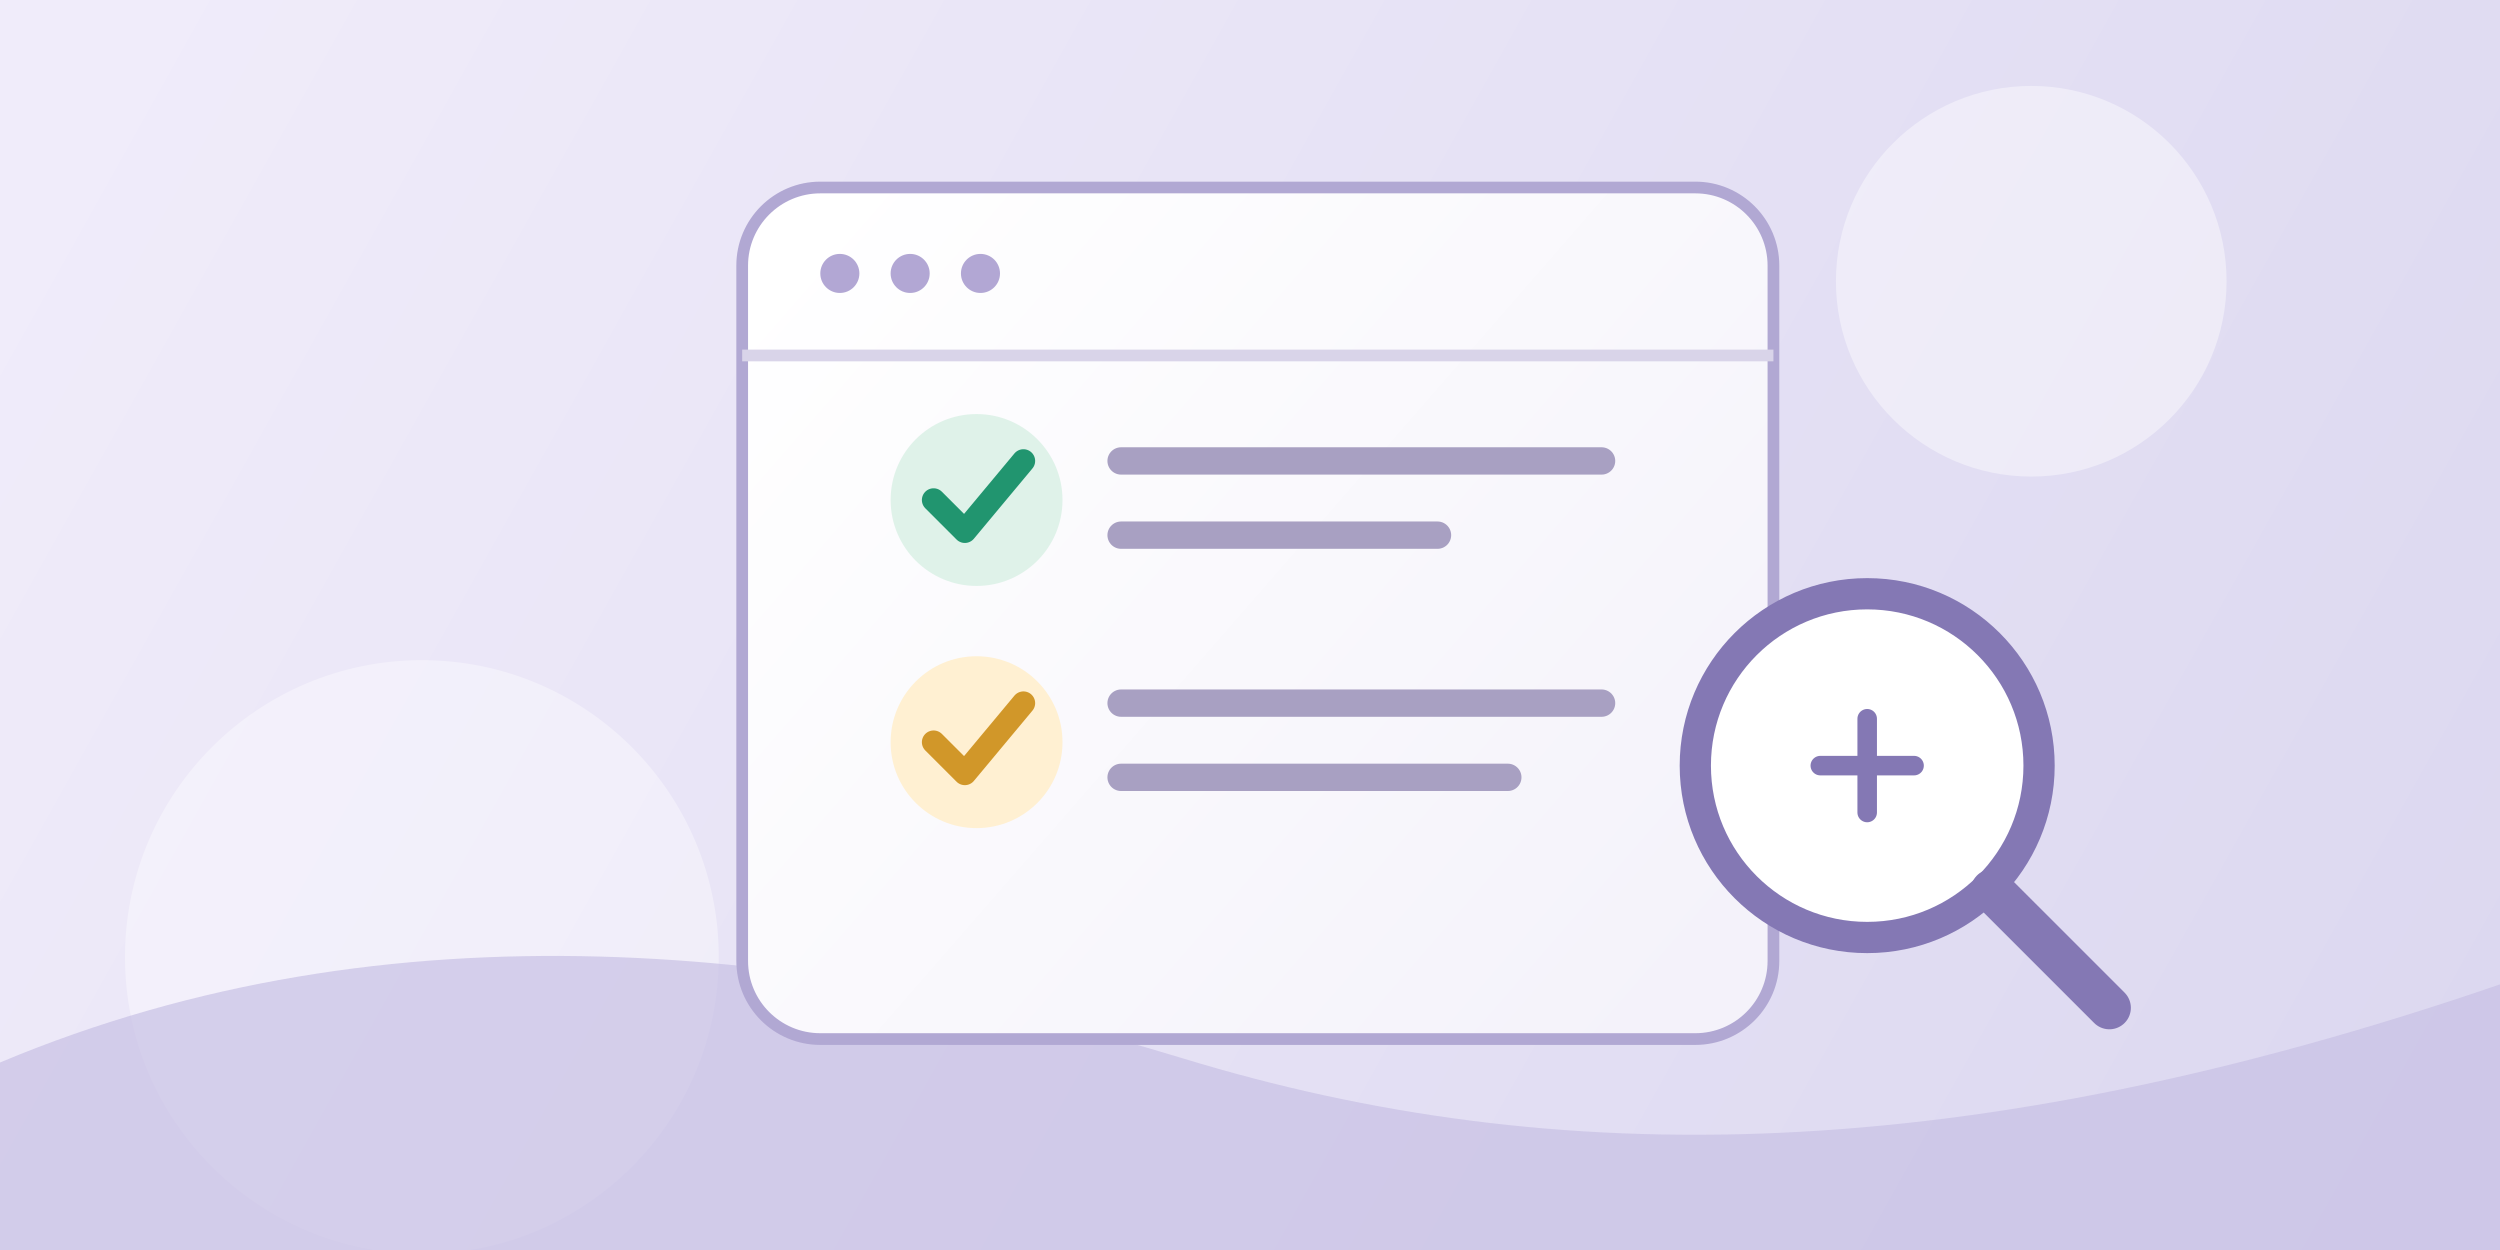
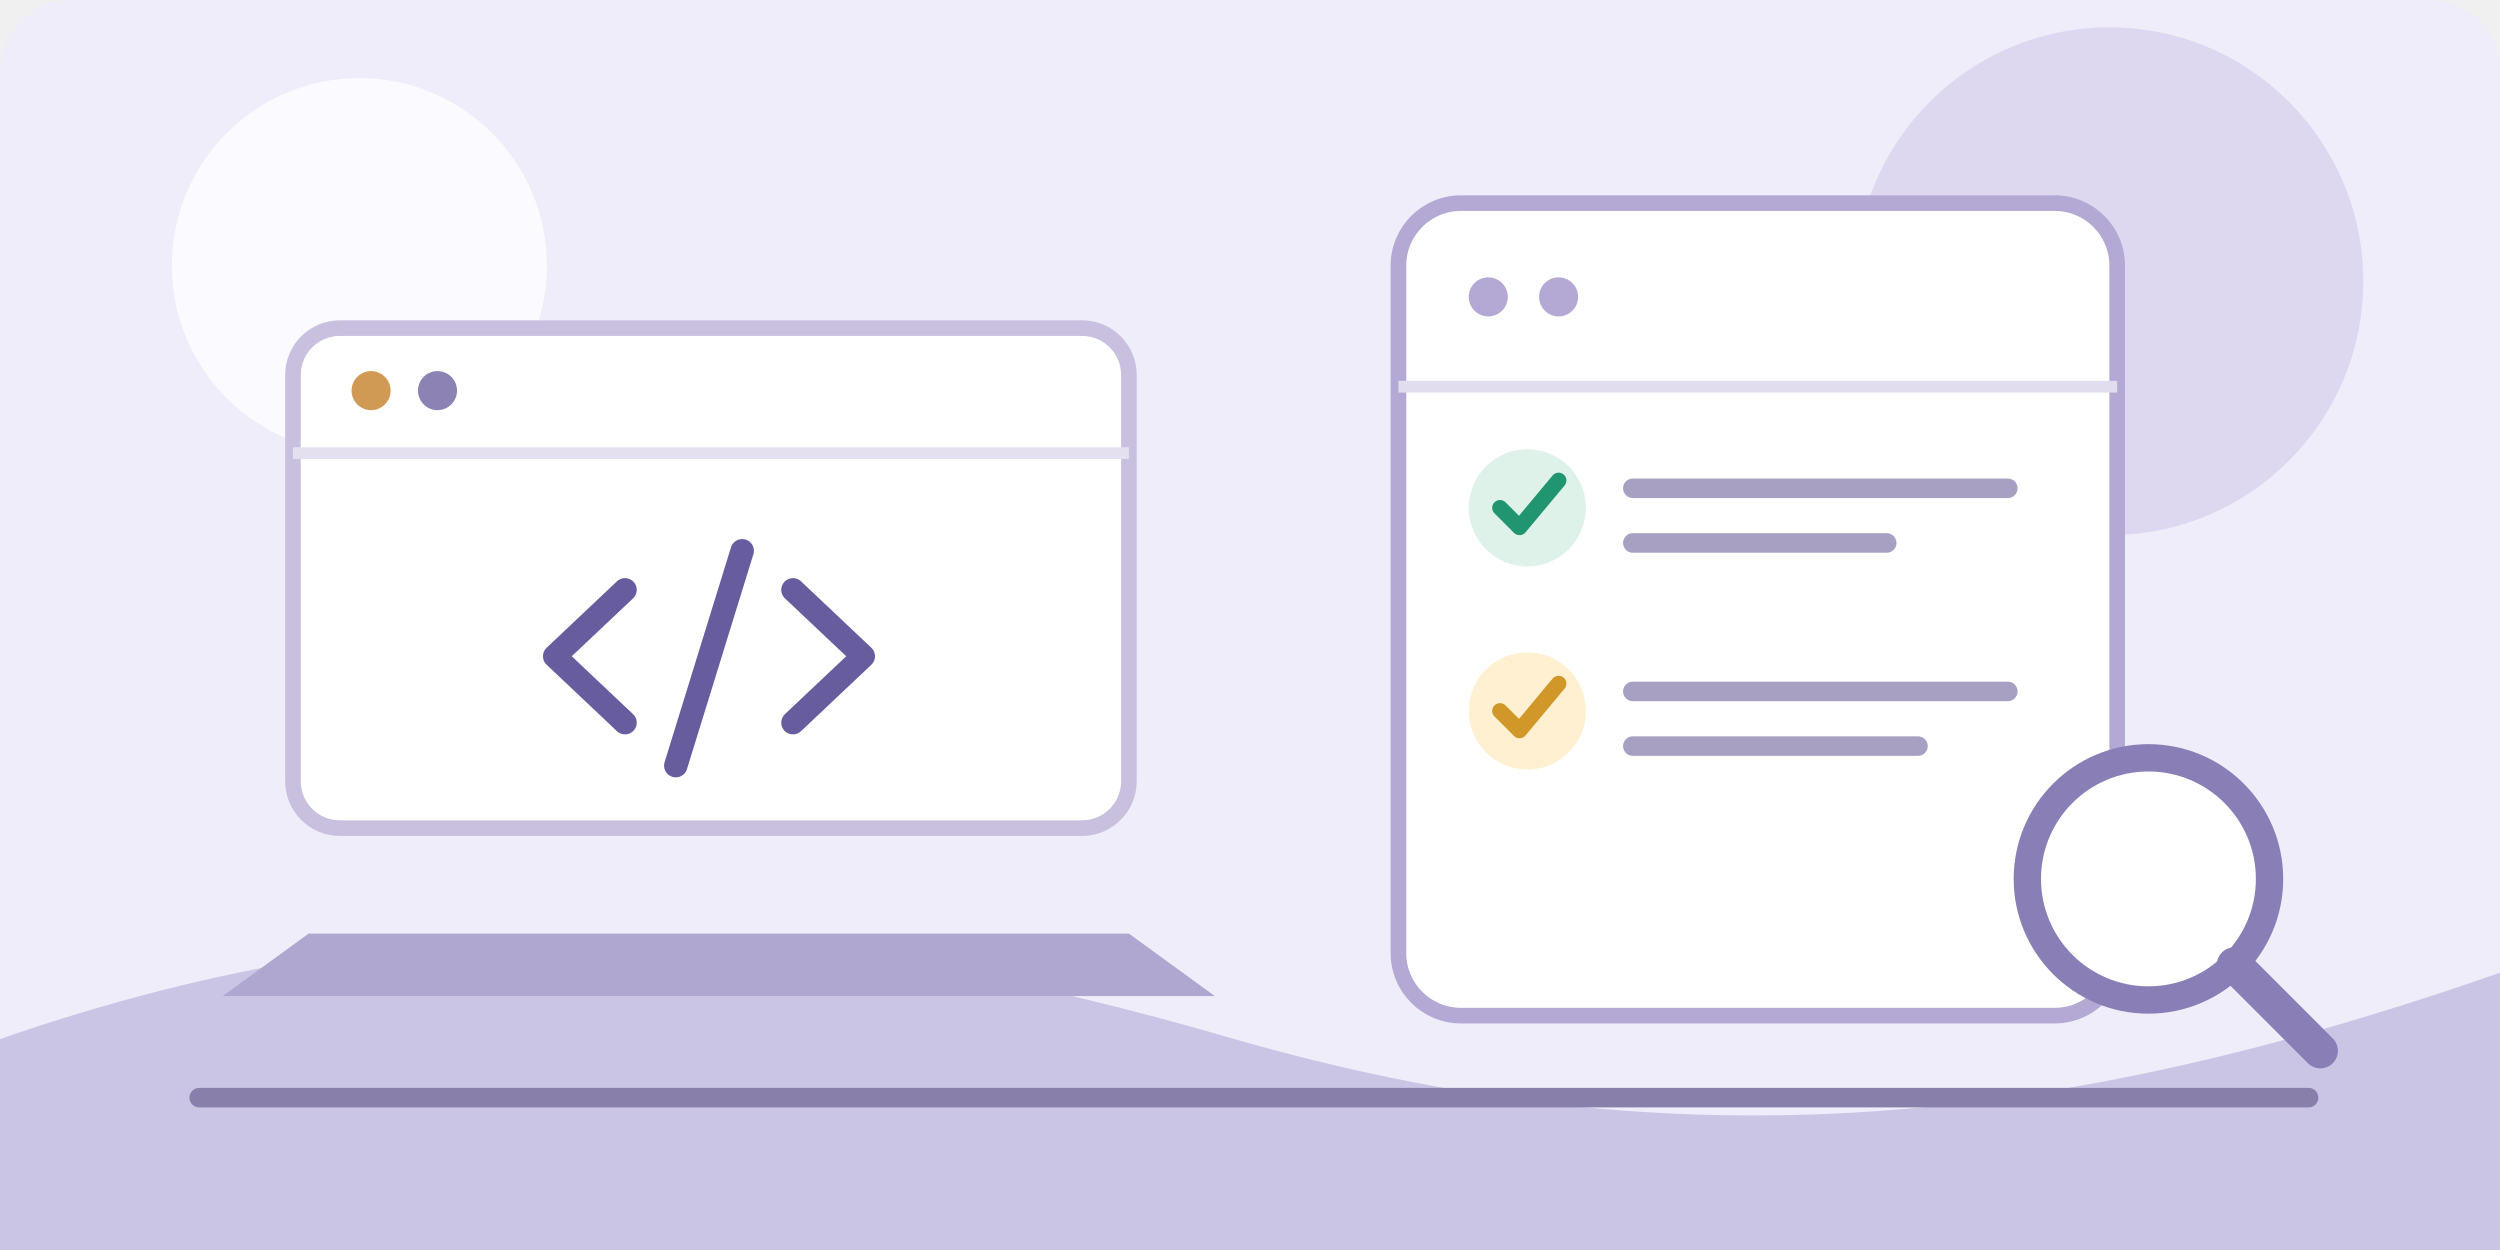
<svg xmlns="http://www.w3.org/2000/svg" viewBox="0 0 640 320" fill="none">
-   <defs>
-     <linearGradient id="bg" x1="35" y1="0" x2="608" y2="320" gradientUnits="userSpaceOnUse">
-       <stop stop-color="#F0ECFA" />
-       <stop offset="1" stop-color="#DCD8F0" />
-     </linearGradient>
-     <linearGradient id="board" x1="207" y1="56" x2="433" y2="253" gradientUnits="userSpaceOnUse">
-       <stop stop-color="#fff" />
-       <stop offset="1" stop-color="#F4F2FA" />
-     </linearGradient>
-   </defs>
-   <path fill="url(#bg)" d="M0 0h640v320H0z" />
-   <circle cx="520" cy="72" r="50" fill="#fff" fill-opacity=".42" />
-   <circle cx="108" cy="245" r="76" fill="#fff" fill-opacity=".36" />
-   <path d="M0 272c100-42 208-30 303-1s200 28 337-19v68H0z" fill="#C8C1E4" fill-opacity=".7" />
-   <rect x="190" y="48" width="264" height="218" rx="20" fill="url(#board)" stroke="#B1A8D3" stroke-width="3" />
-   <path d="M190 91h264" stroke="#D9D4E9" stroke-width="3" />
-   <circle cx="215" cy="70" r="5" fill="#B2A7D4" />
-   <circle cx="233" cy="70" r="5" fill="#B2A7D4" />
-   <circle cx="251" cy="70" r="5" fill="#B2A7D4" />
-   <circle cx="250" cy="128" r="22" fill="#DFF2E9" />
-   <path d="m239 128 8 8 15-18" stroke="#21956F" stroke-width="6" stroke-linecap="round" stroke-linejoin="round" />
-   <path d="M287 118h123M287 137h81" stroke="#A8A0C2" stroke-width="7" stroke-linecap="round" />
-   <circle cx="250" cy="190" r="22" fill="#FFF0D2" />
-   <path d="m239 190 8 8 15-18" stroke="#D19729" stroke-width="6" stroke-linecap="round" stroke-linejoin="round" />
-   <path d="M287 180h123M287 199h99" stroke="#A8A0C2" stroke-width="7" stroke-linecap="round" />
-   <circle cx="478" cy="196" r="44" fill="#fff" stroke="#8478B4" stroke-width="8" />
-   <path d="m510 228 30 30" stroke="#8478B4" stroke-width="11" stroke-linecap="round" />
-   <path d="M466 196h24m-12-12v24" stroke="#8478B4" stroke-width="5" stroke-linecap="round" />
+   <rect width="640" height="320" rx="18" fill="#F0EDFA" />
+   <circle cx="92" cy="68" r="48" fill="#fff" fill-opacity=".72" />
+   <circle cx="540" cy="72" r="65" fill="#DDD8F0" />
+   <path d="M0 266c112-39 210-31 316 0 108 31 204 25 324-17v71H0z" fill="#CBC5E5" />
+   <rect x="358" y="52" width="184" height="208" rx="16" fill="#fff" stroke="#B3A9D4" stroke-width="4" />
+   <path d="M358 99h184" stroke="#E1DDEE" stroke-width="3" />
+   <circle cx="381" cy="76" r="5" fill="#B3A9D4" />
+   <circle cx="399" cy="76" r="5" fill="#B3A9D4" />
+   <circle cx="391" cy="130" r="15" fill="#DFF2E9" />
+   <path d="m384 130 5 5 10-12" stroke="#21956F" stroke-width="4" stroke-linecap="round" stroke-linejoin="round" />
+   <path d="M418 125h96m-96 14h65" stroke="#A8A0C2" stroke-width="5" stroke-linecap="round" />
+   <circle cx="391" cy="182" r="15" fill="#FFF0D2" />
+   <path d="m384 182 5 5 10-12" stroke="#D19729" stroke-width="4" stroke-linecap="round" stroke-linejoin="round" />
+   <path d="M418 177h96m-96 14h73" stroke="#A8A0C2" stroke-width="5" stroke-linecap="round" />
+   <rect x="75" y="84" width="214" height="128" rx="12" fill="#fff" stroke="#C9C0E0" stroke-width="4" />
+   <path d="M75 116h214" stroke="#E5E0F0" stroke-width="3" />
+   <circle cx="95" cy="100" r="5" fill="#D19A54" />
+   <circle cx="112" cy="100" r="5" fill="#8C83B4" />
+   <path d="m160 151-18 17 18 17m43-34 18 17-18 17m-13-44-17 55" stroke="#675C9E" stroke-width="6" stroke-linecap="round" stroke-linejoin="round" />
+   <path d="M154 213v26m-75 0h210l22 16H57z" fill="#AFA7CF" />
+   <circle cx="550" cy="225" r="31" fill="#fff" stroke="#8A7EB6" stroke-width="7" />
+   <path d="m572 247 22 22" stroke="#8A7EB6" stroke-width="9" stroke-linecap="round" />
+   <path d="M51 281h540" stroke="#887FAB" stroke-width="5" stroke-linecap="round" />
</svg>
